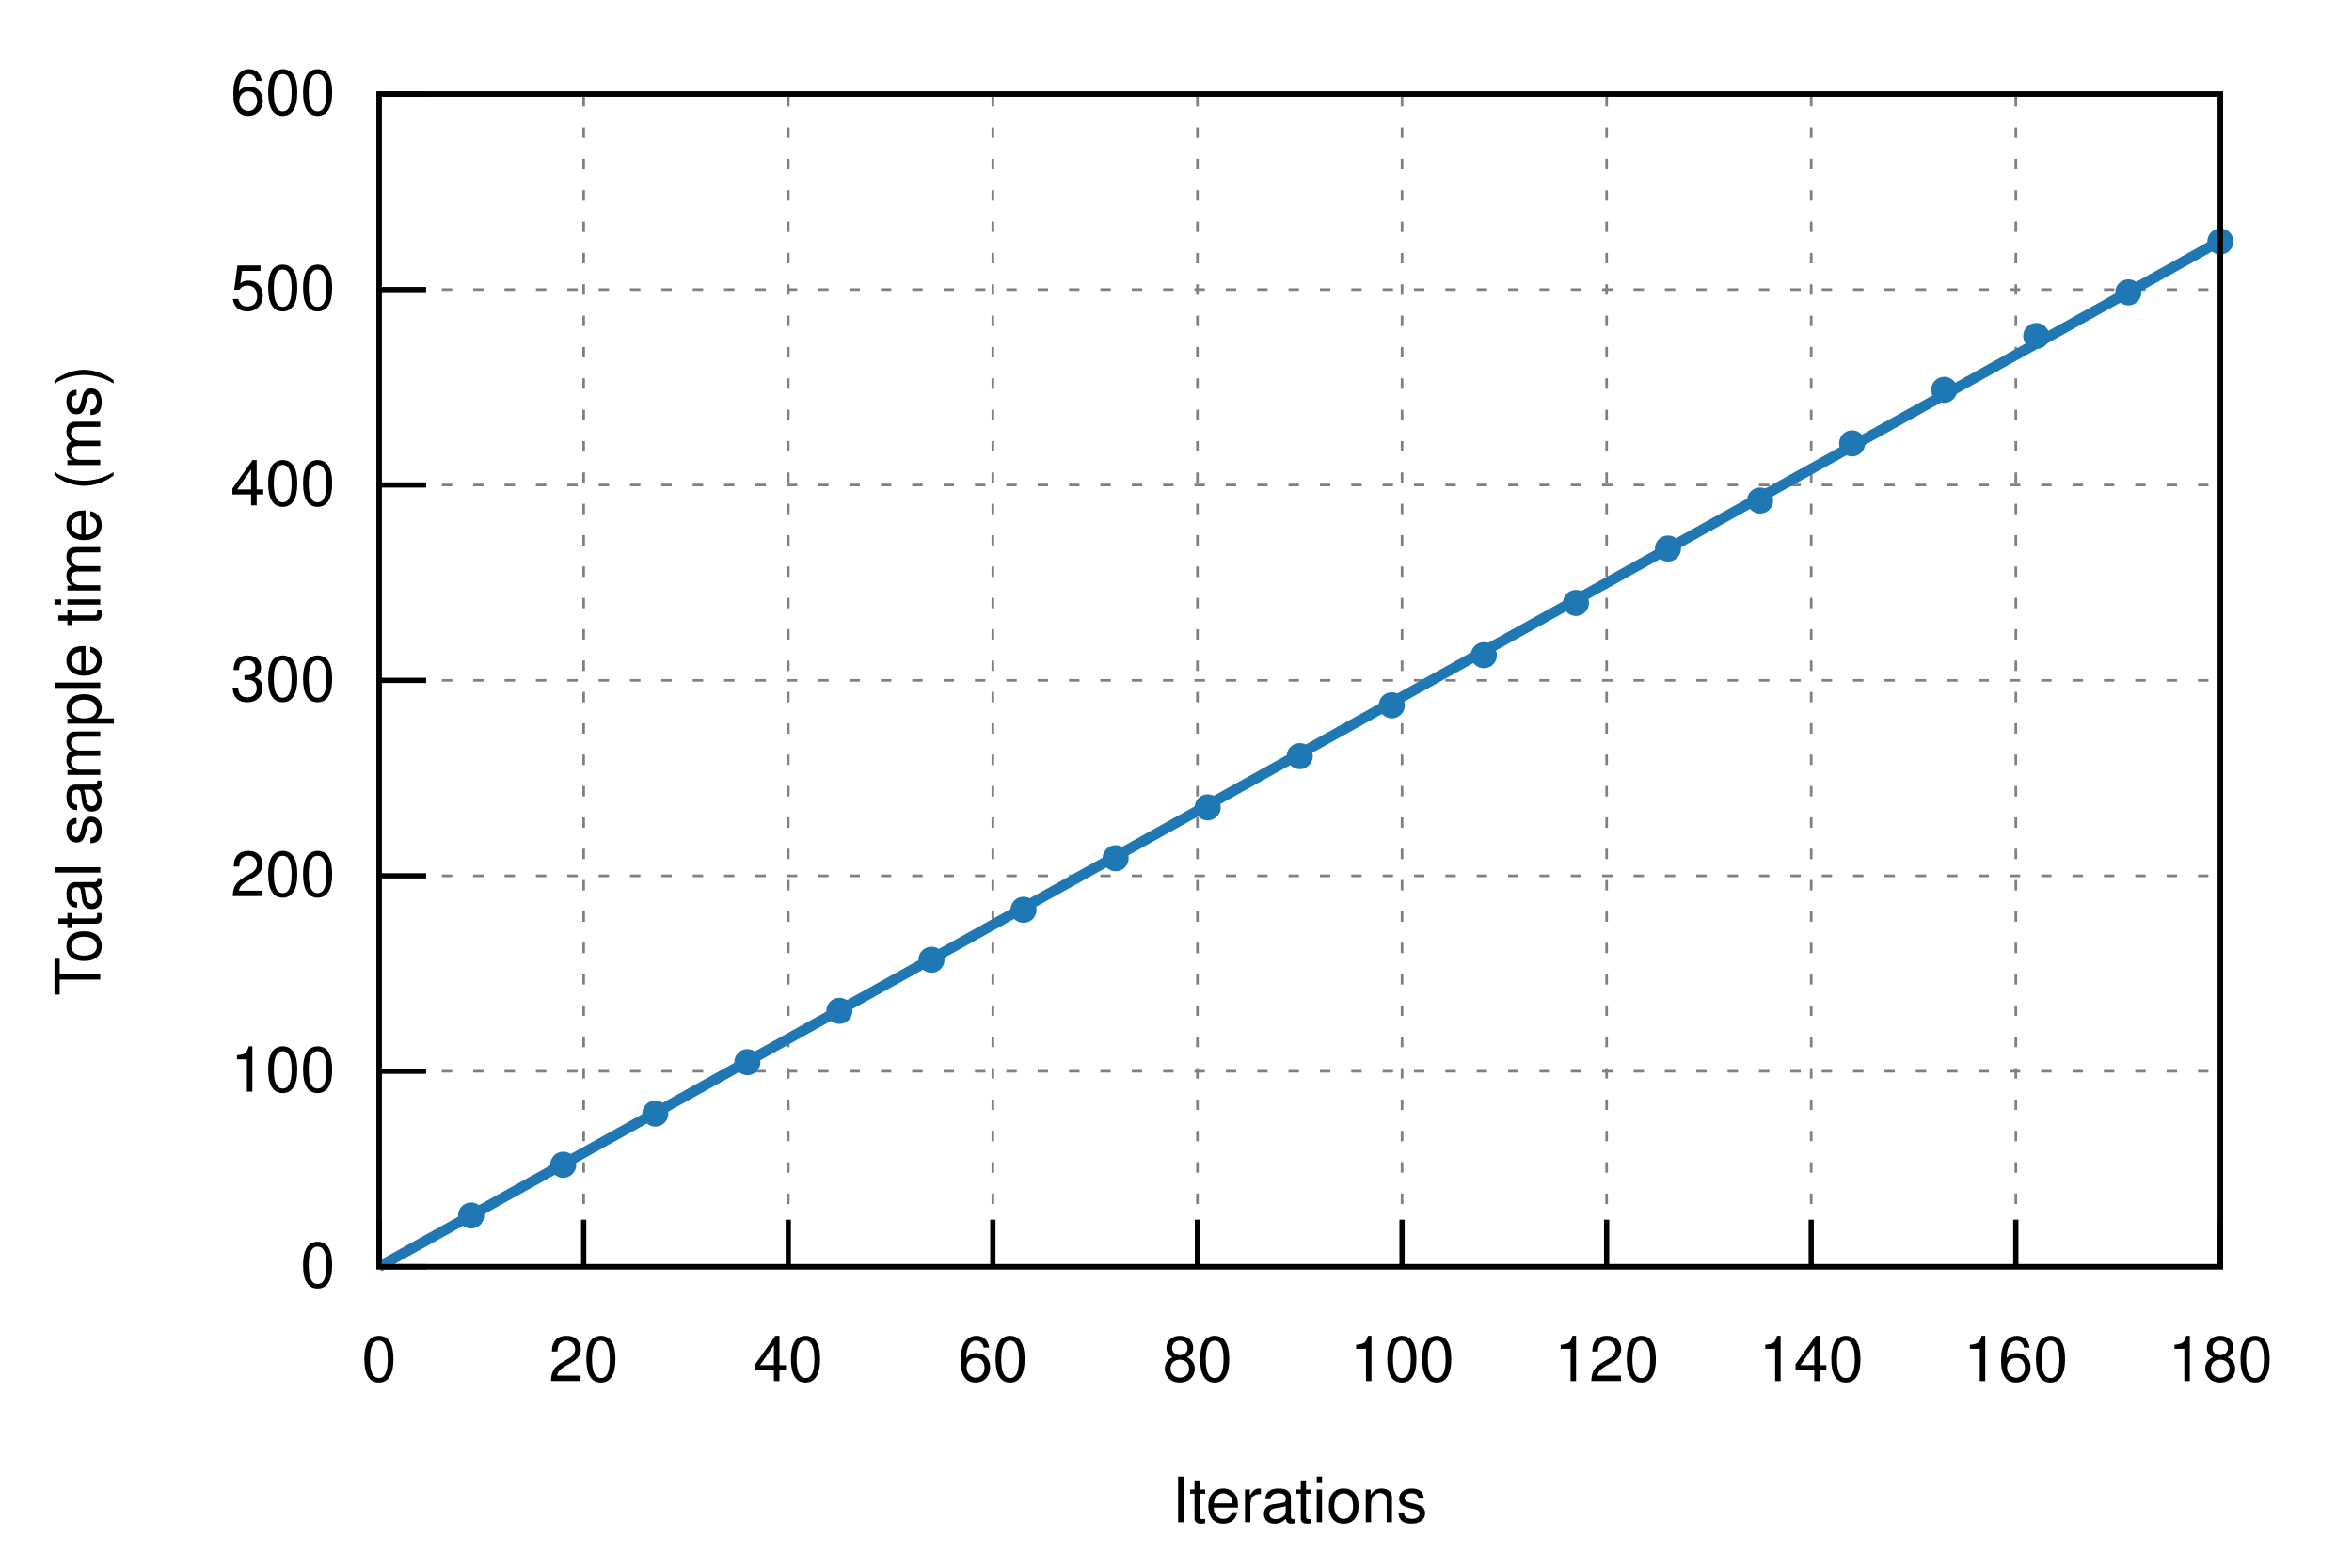
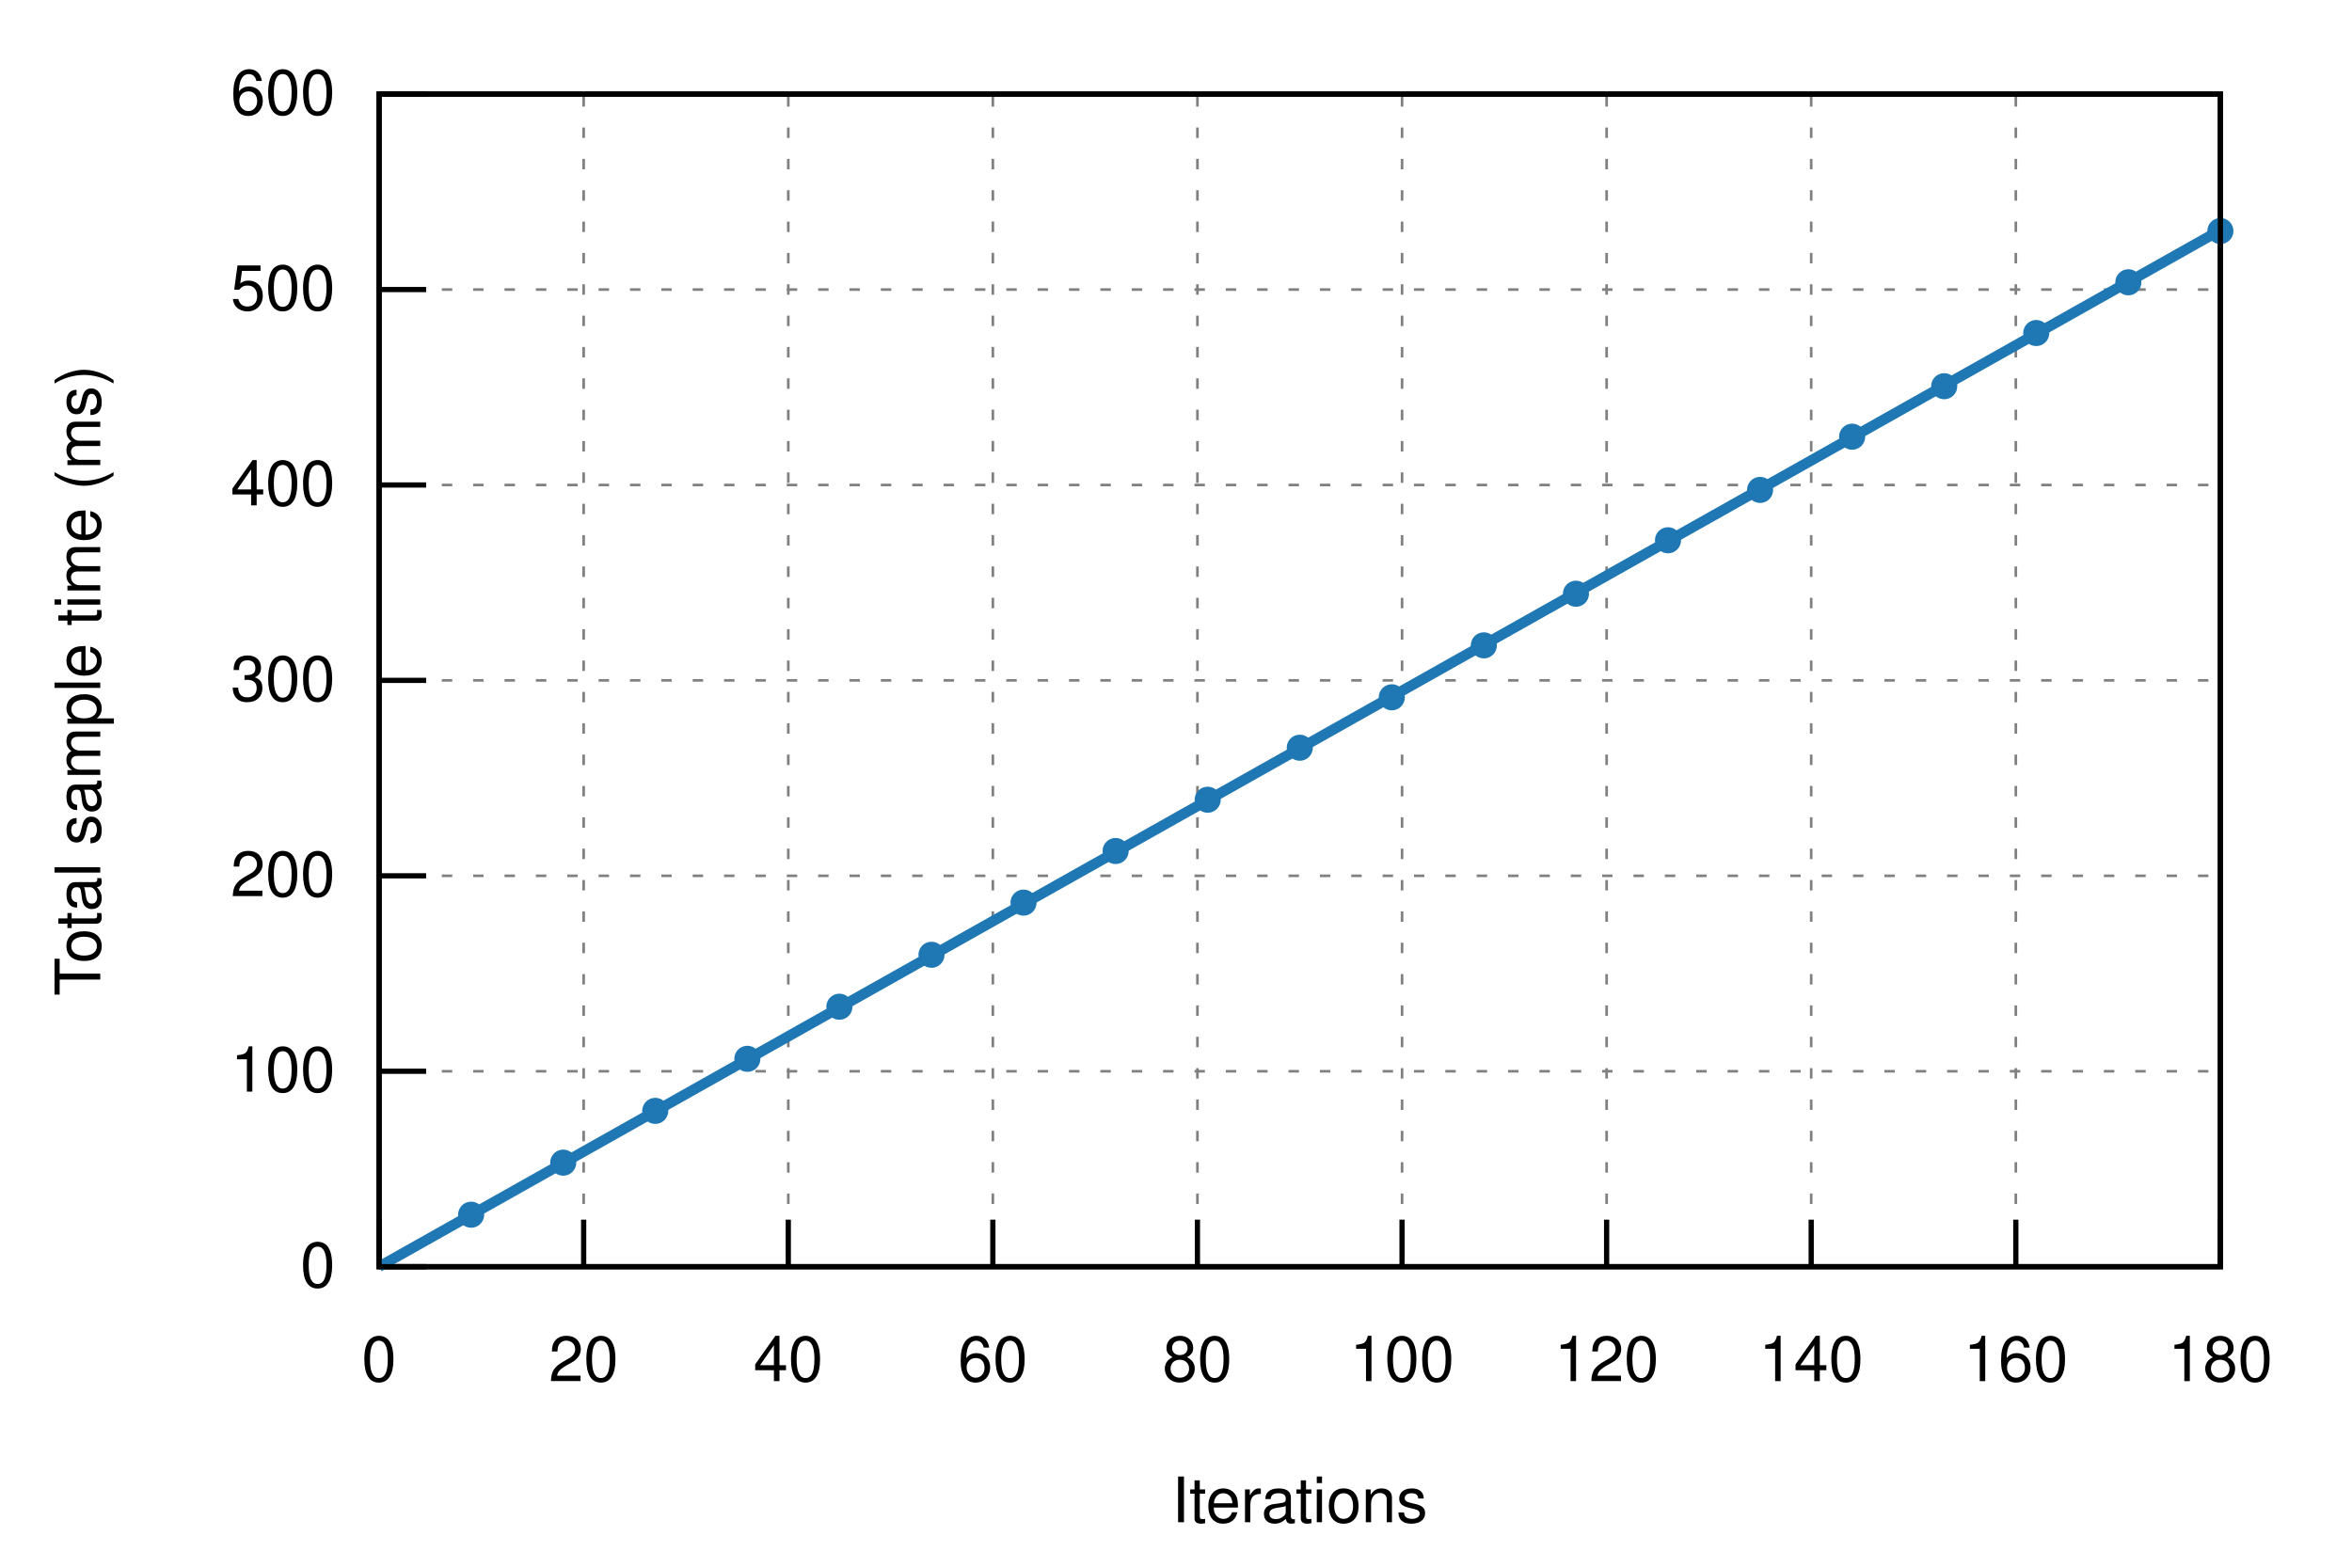
<svg xmlns="http://www.w3.org/2000/svg" xmlns:xlink="http://www.w3.org/1999/xlink" viewBox="0 0 450 300">
  <g id="gnuplot_canvas">
    <rect x="0" y="0" width="450" height="300" fill="none" />
    <defs>
      <circle id="gpDot" r="0.5" stroke-width="0.5" stroke="currentColor" />
      <path id="gpPt0" stroke-width="0.222" stroke="currentColor" d="M-1,0 h2 M0,-1 v2" />
      <path id="gpPt1" stroke-width="0.222" stroke="currentColor" d="M-1,-1 L1,1 M1,-1 L-1,1" />
      <path id="gpPt2" stroke-width="0.222" stroke="currentColor" d="M-1,0 L1,0 M0,-1 L0,1 M-1,-1 L1,1 M-1,1 L1,-1" />
      <rect id="gpPt3" stroke-width="0.222" stroke="currentColor" x="-1" y="-1" width="2" height="2" />
      <rect id="gpPt4" stroke-width="0.222" stroke="currentColor" fill="currentColor" x="-1" y="-1" width="2" height="2" />
      <circle id="gpPt5" stroke-width="0.222" stroke="currentColor" cx="0" cy="0" r="1" />
      <use xlink:href="#gpPt5" id="gpPt6" fill="currentColor" stroke="none" />
      <path id="gpPt7" stroke-width="0.222" stroke="currentColor" d="M0,-1.33 L-1.33,0.67 L1.33,0.67 z" />
      <use xlink:href="#gpPt7" id="gpPt8" fill="currentColor" stroke="none" />
      <use xlink:href="#gpPt7" id="gpPt9" stroke="currentColor" transform="rotate(180)" />
      <use xlink:href="#gpPt9" id="gpPt10" fill="currentColor" stroke="none" />
      <use xlink:href="#gpPt3" id="gpPt11" stroke="currentColor" transform="rotate(45)" />
      <use xlink:href="#gpPt11" id="gpPt12" fill="currentColor" stroke="none" />
      <path id="gpPt13" stroke-width="0.222" stroke="currentColor" d="M0,1.330 L1.265,0.411 L0.782,-1.067 L-0.782,-1.076 L-1.265,0.411 z" />
      <use xlink:href="#gpPt13" id="gpPt14" fill="currentColor" stroke="none" />
      <filter id="textbox" filterUnits="objectBoundingBox" x="0" y="0" height="1" width="1">
        <feFlood flood-color="white" flood-opacity="1" result="bgnd" />
        <feComposite in="SourceGraphic" in2="bgnd" operator="atop" />
      </filter>
      <filter id="greybox" filterUnits="objectBoundingBox" x="0" y="0" height="1" width="1">
        <feFlood flood-color="lightgrey" flood-opacity="1" result="grey" />
        <feComposite in="SourceGraphic" in2="grey" operator="atop" />
      </filter>
    </defs>
    <g fill="none" color="white" stroke="currentColor" stroke-width="1.00" stroke-linecap="butt" stroke-linejoin="miter">
</g>
    <g fill="none" color="black" stroke="currentColor" stroke-width="1.00" stroke-linecap="butt" stroke-linejoin="miter">
</g>
    <g fill="none" color="black" stroke="black" stroke-width="0.50" stroke-linecap="butt" stroke-linejoin="miter">
</g>
    <g fill="none" color="gray" stroke="currentColor" stroke-width="0.50" stroke-linecap="butt" stroke-linejoin="miter">
      <path stroke="gray" stroke-dasharray="2,4" class="gridline" d="M72.53,242.40 L424.82,242.40  " />
    </g>
    <g fill="none" color="gray" stroke="gray" stroke-width="1.00" stroke-linecap="butt" stroke-linejoin="miter">
</g>
    <g fill="none" color="black" stroke="currentColor" stroke-width="1.00" stroke-linecap="butt" stroke-linejoin="miter">
      <path stroke="black" d="M72.53,242.40 L81.53,242.40  " />
      <g transform="translate(64.14,246.30)" stroke="none" fill="black" font-family="Helvetica" font-size="12.00" text-anchor="end">
        <text>
          <tspan font-family="Helvetica"> 0</tspan>
        </text>
      </g>
    </g>
    <g fill="none" color="black" stroke="currentColor" stroke-width="1.00" stroke-linecap="butt" stroke-linejoin="miter">
</g>
    <g fill="none" color="black" stroke="black" stroke-width="0.50" stroke-linecap="butt" stroke-linejoin="miter">
</g>
    <g fill="none" color="gray" stroke="currentColor" stroke-width="0.50" stroke-linecap="butt" stroke-linejoin="miter">
      <path stroke="gray" stroke-dasharray="2,4" class="gridline" d="M72.53,205.00 L424.82,205.00  " />
    </g>
    <g fill="none" color="gray" stroke="gray" stroke-width="1.00" stroke-linecap="butt" stroke-linejoin="miter">
</g>
    <g fill="none" color="black" stroke="currentColor" stroke-width="1.00" stroke-linecap="butt" stroke-linejoin="miter">
      <path stroke="black" d="M72.53,205.00 L81.53,205.00  " />
      <g transform="translate(64.14,208.90)" stroke="none" fill="black" font-family="Helvetica" font-size="12.00" text-anchor="end">
        <text>
          <tspan font-family="Helvetica"> 100</tspan>
        </text>
      </g>
    </g>
    <g fill="none" color="black" stroke="currentColor" stroke-width="1.00" stroke-linecap="butt" stroke-linejoin="miter">
</g>
    <g fill="none" color="black" stroke="black" stroke-width="0.50" stroke-linecap="butt" stroke-linejoin="miter">
</g>
    <g fill="none" color="gray" stroke="currentColor" stroke-width="0.50" stroke-linecap="butt" stroke-linejoin="miter">
      <path stroke="gray" stroke-dasharray="2,4" class="gridline" d="M72.53,167.60 L424.82,167.60  " />
    </g>
    <g fill="none" color="gray" stroke="gray" stroke-width="1.00" stroke-linecap="butt" stroke-linejoin="miter">
</g>
    <g fill="none" color="black" stroke="currentColor" stroke-width="1.00" stroke-linecap="butt" stroke-linejoin="miter">
      <path stroke="black" d="M72.53,167.60 L81.53,167.60  " />
      <g transform="translate(64.14,171.50)" stroke="none" fill="black" font-family="Helvetica" font-size="12.00" text-anchor="end">
        <text>
          <tspan font-family="Helvetica"> 200</tspan>
        </text>
      </g>
    </g>
    <g fill="none" color="black" stroke="currentColor" stroke-width="1.00" stroke-linecap="butt" stroke-linejoin="miter">
</g>
    <g fill="none" color="black" stroke="black" stroke-width="0.50" stroke-linecap="butt" stroke-linejoin="miter">
</g>
    <g fill="none" color="gray" stroke="currentColor" stroke-width="0.50" stroke-linecap="butt" stroke-linejoin="miter">
      <path stroke="gray" stroke-dasharray="2,4" class="gridline" d="M72.53,130.20 L424.82,130.20  " />
    </g>
    <g fill="none" color="gray" stroke="gray" stroke-width="1.00" stroke-linecap="butt" stroke-linejoin="miter">
</g>
    <g fill="none" color="black" stroke="currentColor" stroke-width="1.00" stroke-linecap="butt" stroke-linejoin="miter">
      <path stroke="black" d="M72.53,130.20 L81.53,130.20  " />
      <g transform="translate(64.14,134.10)" stroke="none" fill="black" font-family="Helvetica" font-size="12.00" text-anchor="end">
        <text>
          <tspan font-family="Helvetica"> 300</tspan>
        </text>
      </g>
    </g>
    <g fill="none" color="black" stroke="currentColor" stroke-width="1.00" stroke-linecap="butt" stroke-linejoin="miter">
</g>
    <g fill="none" color="black" stroke="black" stroke-width="0.50" stroke-linecap="butt" stroke-linejoin="miter">
</g>
    <g fill="none" color="gray" stroke="currentColor" stroke-width="0.50" stroke-linecap="butt" stroke-linejoin="miter">
      <path stroke="gray" stroke-dasharray="2,4" class="gridline" d="M72.53,92.81 L424.82,92.81  " />
    </g>
    <g fill="none" color="gray" stroke="gray" stroke-width="1.00" stroke-linecap="butt" stroke-linejoin="miter">
</g>
    <g fill="none" color="black" stroke="currentColor" stroke-width="1.00" stroke-linecap="butt" stroke-linejoin="miter">
      <path stroke="black" d="M72.53,92.81 L81.53,92.81  " />
      <g transform="translate(64.14,96.71)" stroke="none" fill="black" font-family="Helvetica" font-size="12.00" text-anchor="end">
        <text>
          <tspan font-family="Helvetica"> 400</tspan>
        </text>
      </g>
    </g>
    <g fill="none" color="black" stroke="currentColor" stroke-width="1.00" stroke-linecap="butt" stroke-linejoin="miter">
</g>
    <g fill="none" color="black" stroke="black" stroke-width="0.50" stroke-linecap="butt" stroke-linejoin="miter">
</g>
    <g fill="none" color="gray" stroke="currentColor" stroke-width="0.50" stroke-linecap="butt" stroke-linejoin="miter">
      <path stroke="gray" stroke-dasharray="2,4" class="gridline" d="M72.53,55.41 L424.82,55.41  " />
    </g>
    <g fill="none" color="gray" stroke="gray" stroke-width="1.00" stroke-linecap="butt" stroke-linejoin="miter">
</g>
    <g fill="none" color="black" stroke="currentColor" stroke-width="1.00" stroke-linecap="butt" stroke-linejoin="miter">
      <path stroke="black" d="M72.53,55.41 L81.53,55.41  " />
      <g transform="translate(64.14,59.31)" stroke="none" fill="black" font-family="Helvetica" font-size="12.00" text-anchor="end">
        <text>
          <tspan font-family="Helvetica"> 500</tspan>
        </text>
      </g>
    </g>
    <g fill="none" color="black" stroke="currentColor" stroke-width="1.00" stroke-linecap="butt" stroke-linejoin="miter">
</g>
    <g fill="none" color="black" stroke="black" stroke-width="0.50" stroke-linecap="butt" stroke-linejoin="miter">
</g>
    <g fill="none" color="gray" stroke="currentColor" stroke-width="0.50" stroke-linecap="butt" stroke-linejoin="miter">
      <path stroke="gray" stroke-dasharray="2,4" class="gridline" d="M72.53,18.01 L424.82,18.01  " />
    </g>
    <g fill="none" color="gray" stroke="gray" stroke-width="1.00" stroke-linecap="butt" stroke-linejoin="miter">
</g>
    <g fill="none" color="black" stroke="currentColor" stroke-width="1.00" stroke-linecap="butt" stroke-linejoin="miter">
      <path stroke="black" d="M72.53,18.01 L81.53,18.01  " />
      <g transform="translate(64.14,21.91)" stroke="none" fill="black" font-family="Helvetica" font-size="12.00" text-anchor="end">
        <text>
          <tspan font-family="Helvetica"> 600</tspan>
        </text>
      </g>
    </g>
    <g fill="none" color="black" stroke="currentColor" stroke-width="1.00" stroke-linecap="butt" stroke-linejoin="miter">
</g>
    <g fill="none" color="black" stroke="black" stroke-width="0.50" stroke-linecap="butt" stroke-linejoin="miter">
</g>
    <g fill="none" color="gray" stroke="currentColor" stroke-width="0.50" stroke-linecap="butt" stroke-linejoin="miter">
      <path stroke="gray" stroke-dasharray="2,4" class="gridline" d="M72.53,242.40 L72.53,18.01  " />
    </g>
    <g fill="none" color="gray" stroke="gray" stroke-width="1.00" stroke-linecap="butt" stroke-linejoin="miter">
</g>
    <g fill="none" color="black" stroke="currentColor" stroke-width="1.00" stroke-linecap="butt" stroke-linejoin="miter">
      <path stroke="black" d="M72.53,242.40 L72.53,233.40  " />
      <g transform="translate(72.53,264.30)" stroke="none" fill="black" font-family="Helvetica" font-size="12.00" text-anchor="middle">
        <text>
          <tspan font-family="Helvetica"> 0</tspan>
        </text>
      </g>
    </g>
    <g fill="none" color="black" stroke="currentColor" stroke-width="1.00" stroke-linecap="butt" stroke-linejoin="miter">
</g>
    <g fill="none" color="black" stroke="black" stroke-width="0.50" stroke-linecap="butt" stroke-linejoin="miter">
</g>
    <g fill="none" color="gray" stroke="currentColor" stroke-width="0.50" stroke-linecap="butt" stroke-linejoin="miter">
      <path stroke="gray" stroke-dasharray="2,4" class="gridline" d="M111.67,242.40 L111.67,18.01  " />
    </g>
    <g fill="none" color="gray" stroke="gray" stroke-width="1.00" stroke-linecap="butt" stroke-linejoin="miter">
</g>
    <g fill="none" color="black" stroke="currentColor" stroke-width="1.00" stroke-linecap="butt" stroke-linejoin="miter">
      <path stroke="black" d="M111.67,242.40 L111.67,233.40  " />
      <g transform="translate(111.67,264.30)" stroke="none" fill="black" font-family="Helvetica" font-size="12.00" text-anchor="middle">
        <text>
          <tspan font-family="Helvetica"> 20</tspan>
        </text>
      </g>
    </g>
    <g fill="none" color="black" stroke="currentColor" stroke-width="1.00" stroke-linecap="butt" stroke-linejoin="miter">
</g>
    <g fill="none" color="black" stroke="black" stroke-width="0.50" stroke-linecap="butt" stroke-linejoin="miter">
</g>
    <g fill="none" color="gray" stroke="currentColor" stroke-width="0.50" stroke-linecap="butt" stroke-linejoin="miter">
      <path stroke="gray" stroke-dasharray="2,4" class="gridline" d="M150.82,242.40 L150.82,18.01  " />
    </g>
    <g fill="none" color="gray" stroke="gray" stroke-width="1.00" stroke-linecap="butt" stroke-linejoin="miter">
</g>
    <g fill="none" color="black" stroke="currentColor" stroke-width="1.00" stroke-linecap="butt" stroke-linejoin="miter">
      <path stroke="black" d="M150.82,242.40 L150.82,233.40  " />
      <g transform="translate(150.82,264.30)" stroke="none" fill="black" font-family="Helvetica" font-size="12.00" text-anchor="middle">
        <text>
          <tspan font-family="Helvetica"> 40</tspan>
        </text>
      </g>
    </g>
    <g fill="none" color="black" stroke="currentColor" stroke-width="1.00" stroke-linecap="butt" stroke-linejoin="miter">
</g>
    <g fill="none" color="black" stroke="black" stroke-width="0.50" stroke-linecap="butt" stroke-linejoin="miter">
</g>
    <g fill="none" color="gray" stroke="currentColor" stroke-width="0.50" stroke-linecap="butt" stroke-linejoin="miter">
      <path stroke="gray" stroke-dasharray="2,4" class="gridline" d="M189.96,242.40 L189.96,18.01  " />
    </g>
    <g fill="none" color="gray" stroke="gray" stroke-width="1.00" stroke-linecap="butt" stroke-linejoin="miter">
</g>
    <g fill="none" color="black" stroke="currentColor" stroke-width="1.00" stroke-linecap="butt" stroke-linejoin="miter">
      <path stroke="black" d="M189.96,242.40 L189.96,233.40  " />
      <g transform="translate(189.96,264.30)" stroke="none" fill="black" font-family="Helvetica" font-size="12.00" text-anchor="middle">
        <text>
          <tspan font-family="Helvetica"> 60</tspan>
        </text>
      </g>
    </g>
    <g fill="none" color="black" stroke="currentColor" stroke-width="1.00" stroke-linecap="butt" stroke-linejoin="miter">
</g>
    <g fill="none" color="black" stroke="black" stroke-width="0.50" stroke-linecap="butt" stroke-linejoin="miter">
</g>
    <g fill="none" color="gray" stroke="currentColor" stroke-width="0.50" stroke-linecap="butt" stroke-linejoin="miter">
      <path stroke="gray" stroke-dasharray="2,4" class="gridline" d="M229.10,242.40 L229.10,18.01  " />
    </g>
    <g fill="none" color="gray" stroke="gray" stroke-width="1.00" stroke-linecap="butt" stroke-linejoin="miter">
</g>
    <g fill="none" color="black" stroke="currentColor" stroke-width="1.00" stroke-linecap="butt" stroke-linejoin="miter">
      <path stroke="black" d="M229.10,242.40 L229.10,233.40  " />
      <g transform="translate(229.10,264.30)" stroke="none" fill="black" font-family="Helvetica" font-size="12.00" text-anchor="middle">
        <text>
          <tspan font-family="Helvetica"> 80</tspan>
        </text>
      </g>
    </g>
    <g fill="none" color="black" stroke="currentColor" stroke-width="1.00" stroke-linecap="butt" stroke-linejoin="miter">
</g>
    <g fill="none" color="black" stroke="black" stroke-width="0.50" stroke-linecap="butt" stroke-linejoin="miter">
</g>
    <g fill="none" color="gray" stroke="currentColor" stroke-width="0.50" stroke-linecap="butt" stroke-linejoin="miter">
      <path stroke="gray" stroke-dasharray="2,4" class="gridline" d="M268.25,242.40 L268.25,18.01  " />
    </g>
    <g fill="none" color="gray" stroke="gray" stroke-width="1.00" stroke-linecap="butt" stroke-linejoin="miter">
</g>
    <g fill="none" color="black" stroke="currentColor" stroke-width="1.00" stroke-linecap="butt" stroke-linejoin="miter">
      <path stroke="black" d="M268.25,242.40 L268.25,233.40  " />
      <g transform="translate(268.25,264.30)" stroke="none" fill="black" font-family="Helvetica" font-size="12.00" text-anchor="middle">
        <text>
          <tspan font-family="Helvetica"> 100</tspan>
        </text>
      </g>
    </g>
    <g fill="none" color="black" stroke="currentColor" stroke-width="1.00" stroke-linecap="butt" stroke-linejoin="miter">
</g>
    <g fill="none" color="black" stroke="black" stroke-width="0.50" stroke-linecap="butt" stroke-linejoin="miter">
</g>
    <g fill="none" color="gray" stroke="currentColor" stroke-width="0.50" stroke-linecap="butt" stroke-linejoin="miter">
      <path stroke="gray" stroke-dasharray="2,4" class="gridline" d="M307.39,242.40 L307.39,18.01  " />
    </g>
    <g fill="none" color="gray" stroke="gray" stroke-width="1.00" stroke-linecap="butt" stroke-linejoin="miter">
</g>
    <g fill="none" color="black" stroke="currentColor" stroke-width="1.00" stroke-linecap="butt" stroke-linejoin="miter">
      <path stroke="black" d="M307.39,242.40 L307.39,233.40  " />
      <g transform="translate(307.39,264.30)" stroke="none" fill="black" font-family="Helvetica" font-size="12.00" text-anchor="middle">
        <text>
          <tspan font-family="Helvetica"> 120</tspan>
        </text>
      </g>
    </g>
    <g fill="none" color="black" stroke="currentColor" stroke-width="1.00" stroke-linecap="butt" stroke-linejoin="miter">
</g>
    <g fill="none" color="black" stroke="black" stroke-width="0.50" stroke-linecap="butt" stroke-linejoin="miter">
</g>
    <g fill="none" color="gray" stroke="currentColor" stroke-width="0.50" stroke-linecap="butt" stroke-linejoin="miter">
      <path stroke="gray" stroke-dasharray="2,4" class="gridline" d="M346.53,242.40 L346.53,18.01  " />
    </g>
    <g fill="none" color="gray" stroke="gray" stroke-width="1.00" stroke-linecap="butt" stroke-linejoin="miter">
</g>
    <g fill="none" color="black" stroke="currentColor" stroke-width="1.00" stroke-linecap="butt" stroke-linejoin="miter">
      <path stroke="black" d="M346.53,242.40 L346.53,233.40  " />
      <g transform="translate(346.53,264.30)" stroke="none" fill="black" font-family="Helvetica" font-size="12.00" text-anchor="middle">
        <text>
          <tspan font-family="Helvetica"> 140</tspan>
        </text>
      </g>
    </g>
    <g fill="none" color="black" stroke="currentColor" stroke-width="1.00" stroke-linecap="butt" stroke-linejoin="miter">
</g>
    <g fill="none" color="black" stroke="black" stroke-width="0.50" stroke-linecap="butt" stroke-linejoin="miter">
</g>
    <g fill="none" color="gray" stroke="currentColor" stroke-width="0.50" stroke-linecap="butt" stroke-linejoin="miter">
      <path stroke="gray" stroke-dasharray="2,4" class="gridline" d="M385.68,242.40 L385.68,18.01  " />
    </g>
    <g fill="none" color="gray" stroke="gray" stroke-width="1.00" stroke-linecap="butt" stroke-linejoin="miter">
</g>
    <g fill="none" color="black" stroke="currentColor" stroke-width="1.00" stroke-linecap="butt" stroke-linejoin="miter">
      <path stroke="black" d="M385.68,242.40 L385.68,233.40  " />
      <g transform="translate(385.68,264.30)" stroke="none" fill="black" font-family="Helvetica" font-size="12.00" text-anchor="middle">
        <text>
          <tspan font-family="Helvetica"> 160</tspan>
        </text>
      </g>
    </g>
    <g fill="none" color="black" stroke="currentColor" stroke-width="1.00" stroke-linecap="butt" stroke-linejoin="miter">
</g>
    <g fill="none" color="black" stroke="black" stroke-width="0.50" stroke-linecap="butt" stroke-linejoin="miter">
</g>
    <g fill="none" color="gray" stroke="currentColor" stroke-width="0.50" stroke-linecap="butt" stroke-linejoin="miter">
      <path stroke="gray" stroke-dasharray="2,4" class="gridline" d="M424.82,242.40 L424.82,18.01  " />
    </g>
    <g fill="none" color="gray" stroke="gray" stroke-width="1.00" stroke-linecap="butt" stroke-linejoin="miter">
</g>
    <g fill="none" color="black" stroke="currentColor" stroke-width="1.00" stroke-linecap="butt" stroke-linejoin="miter">
      <path stroke="black" d="M424.82,242.40 L424.82,233.40  " />
      <g transform="translate(424.82,264.30)" stroke="none" fill="black" font-family="Helvetica" font-size="12.00" text-anchor="middle">
        <text>
          <tspan font-family="Helvetica"> 180</tspan>
        </text>
      </g>
    </g>
    <g fill="none" color="black" stroke="currentColor" stroke-width="1.00" stroke-linecap="butt" stroke-linejoin="miter">
</g>
    <g fill="none" color="black" stroke="currentColor" stroke-width="1.00" stroke-linecap="butt" stroke-linejoin="miter">
      <path stroke="black" d="M72.53,18.01 L72.53,242.40 L424.82,242.40 L424.82,18.01 L72.53,18.01 Z  " />
    </g>
    <g fill="none" color="black" stroke="currentColor" stroke-width="1.00" stroke-linecap="butt" stroke-linejoin="miter">
      <g transform="translate(19.18,130.21) rotate(270)" stroke="none" fill="black" font-family="Helvetica" font-size="12.00" text-anchor="middle">
        <text>
          <tspan font-family="Helvetica">Total sample time (ms)</tspan>
        </text>
      </g>
    </g>
    <g fill="none" color="black" stroke="currentColor" stroke-width="1.00" stroke-linecap="butt" stroke-linejoin="miter">
      <g transform="translate(248.67,291.30)" stroke="none" fill="black" font-family="Helvetica" font-size="12.00" text-anchor="middle">
        <text>
          <tspan font-family="Helvetica">Iterations</tspan>
        </text>
      </g>
    </g>
    <g fill="none" color="black" stroke="currentColor" stroke-width="1.00" stroke-linecap="butt" stroke-linejoin="miter">
</g>
    <g id="gnuplot_plot_1">
      <g fill="none" color="black" stroke="currentColor" stroke-width="1.00" stroke-linecap="butt" stroke-linejoin="miter">
-         <use xlink:href="#gpPt6" transform="translate(90.14,232.60) scale(2.25)" color="rgb( 31, 120, 180)" />
-         <use xlink:href="#gpPt6" transform="translate(107.76,222.89) scale(2.25)" color="rgb( 31, 120, 180)" />
-         <use xlink:href="#gpPt6" transform="translate(125.37,213.10) scale(2.25)" color="rgb( 31, 120, 180)" />
-         <use xlink:href="#gpPt6" transform="translate(142.99,203.26) scale(2.25)" color="rgb( 31, 120, 180)" />
-         <use xlink:href="#gpPt6" transform="translate(160.60,193.44) scale(2.25)" color="rgb( 31, 120, 180)" />
-         <use xlink:href="#gpPt6" transform="translate(178.22,183.66) scale(2.25)" color="rgb( 31, 120, 180)" />
-         <use xlink:href="#gpPt6" transform="translate(195.83,174.10) scale(2.25)" color="rgb( 31, 120, 180)" />
-         <use xlink:href="#gpPt6" transform="translate(213.45,164.23) scale(2.25)" color="rgb( 31, 120, 180)" />
-         <use xlink:href="#gpPt6" transform="translate(231.06,154.50) scale(2.25)" color="rgb( 31, 120, 180)" />
-         <use xlink:href="#gpPt6" transform="translate(248.68,144.70) scale(2.25)" color="rgb( 31, 120, 180)" />
-         <use xlink:href="#gpPt6" transform="translate(266.29,134.97) scale(2.25)" color="rgb( 31, 120, 180)" />
-         <use xlink:href="#gpPt6" transform="translate(283.90,125.38) scale(2.25)" color="rgb( 31, 120, 180)" />
-         <use xlink:href="#gpPt6" transform="translate(301.52,115.38) scale(2.25)" color="rgb( 31, 120, 180)" />
-         <use xlink:href="#gpPt6" transform="translate(319.13,104.97) scale(2.25)" color="rgb( 31, 120, 180)" />
-         <use xlink:href="#gpPt6" transform="translate(336.75,95.79) scale(2.25)" color="rgb( 31, 120, 180)" />
-         <use xlink:href="#gpPt6" transform="translate(354.36,84.84) scale(2.25)" color="rgb( 31, 120, 180)" />
-         <use xlink:href="#gpPt6" transform="translate(371.98,74.60) scale(2.25)" color="rgb( 31, 120, 180)" />
-         <use xlink:href="#gpPt6" transform="translate(389.59,64.30) scale(2.25)" color="rgb( 31, 120, 180)" />
-         <use xlink:href="#gpPt6" transform="translate(407.21,55.95) scale(2.25)" color="rgb( 31, 120, 180)" />
-         <use xlink:href="#gpPt6" transform="translate(424.82,46.21) scale(2.25)" color="rgb( 31, 120, 180)" />
+         <use xlink:href="#gpPt6" transform="translate(90.14,232.45) scale(2.25)" color="rgb( 31, 120, 180)" />
+         <use xlink:href="#gpPt6" transform="translate(107.76,222.49) scale(2.25)" color="rgb( 31, 120, 180)" />
+         <use xlink:href="#gpPt6" transform="translate(125.37,212.58) scale(2.25)" color="rgb( 31, 120, 180)" />
+         <use xlink:href="#gpPt6" transform="translate(142.99,202.62) scale(2.25)" color="rgb( 31, 120, 180)" />
+         <use xlink:href="#gpPt6" transform="translate(160.60,192.65) scale(2.25)" color="rgb( 31, 120, 180)" />
+         <use xlink:href="#gpPt6" transform="translate(178.22,182.71) scale(2.25)" color="rgb( 31, 120, 180)" />
+         <use xlink:href="#gpPt6" transform="translate(195.83,172.73) scale(2.25)" color="rgb( 31, 120, 180)" />
+         <use xlink:href="#gpPt6" transform="translate(213.45,162.85) scale(2.25)" color="rgb( 31, 120, 180)" />
+         <use xlink:href="#gpPt6" transform="translate(231.06,153.04) scale(2.25)" color="rgb( 31, 120, 180)" />
+         <use xlink:href="#gpPt6" transform="translate(248.68,143.09) scale(2.25)" color="rgb( 31, 120, 180)" />
+         <use xlink:href="#gpPt6" transform="translate(266.29,133.44) scale(2.25)" color="rgb( 31, 120, 180)" />
+         <use xlink:href="#gpPt6" transform="translate(283.90,123.50) scale(2.25)" color="rgb( 31, 120, 180)" />
+         <use xlink:href="#gpPt6" transform="translate(301.52,113.62) scale(2.25)" color="rgb( 31, 120, 180)" />
+         <use xlink:href="#gpPt6" transform="translate(319.13,103.39) scale(2.25)" color="rgb( 31, 120, 180)" />
+         <use xlink:href="#gpPt6" transform="translate(336.75,93.75) scale(2.25)" color="rgb( 31, 120, 180)" />
+         <use xlink:href="#gpPt6" transform="translate(354.36,83.57) scale(2.25)" color="rgb( 31, 120, 180)" />
+         <use xlink:href="#gpPt6" transform="translate(371.98,73.91) scale(2.25)" color="rgb( 31, 120, 180)" />
+         <use xlink:href="#gpPt6" transform="translate(389.59,63.73) scale(2.25)" color="rgb( 31, 120, 180)" />
+         <use xlink:href="#gpPt6" transform="translate(407.21,54.02) scale(2.25)" color="rgb( 31, 120, 180)" />
+         <use xlink:href="#gpPt6" transform="translate(424.82,44.21) scale(2.25)" color="rgb( 31, 120, 180)" />
      </g>
    </g>
    <g id="gnuplot_plot_2">
      <g fill="none" color="white" stroke="rgb( 31, 120, 180)" stroke-width="2.00" stroke-linecap="butt" stroke-linejoin="miter">
</g>
      <g fill="none" color="black" stroke="currentColor" stroke-width="2.00" stroke-linecap="butt" stroke-linejoin="miter">
-         <path stroke="rgb( 31, 120, 180)" d="M72.53,242.40 L424.82,46.11  " />
+         <path stroke="rgb( 31, 120, 180)" d="M72.53,242.40 L424.82,44.03  " />
      </g>
    </g>
    <g id="gnuplot_plot_3">
      <g fill="none" color="white" stroke="rgb( 31, 120, 180)" stroke-width="1.00" stroke-linecap="butt" stroke-linejoin="miter">
</g>
      <g fill="none" color="black" stroke="currentColor" stroke-width="1.00" stroke-linecap="butt" stroke-linejoin="miter">
        <g stroke="none" shape-rendering="crispEdges">
          <polygon fill="rgb( 31, 120, 180)" fill-opacity="0.25" points="72.53,242.40 72.53,242.40 72.53,242.40 " />
-           <polygon fill="rgb( 31, 120, 180)" fill-opacity="0.25" points="72.53,242.40 424.82,46.64 424.82,45.63 " />
+           <polygon fill="rgb( 31, 120, 180)" fill-opacity="0.25" points="72.53,242.40 424.82,44.12 424.82,43.90 " />
        </g>
      </g>
    </g>
    <g fill="none" color="white" stroke="rgb( 31, 120, 180)" stroke-width="2.00" stroke-linecap="butt" stroke-linejoin="miter">
</g>
    <g fill="none" color="black" stroke="currentColor" stroke-width="2.00" stroke-linecap="butt" stroke-linejoin="miter">
</g>
    <g fill="none" color="black" stroke="black" stroke-width="1.00" stroke-linecap="butt" stroke-linejoin="miter">
</g>
    <g fill="none" color="black" stroke="currentColor" stroke-width="1.00" stroke-linecap="butt" stroke-linejoin="miter">
      <path stroke="black" d="M72.53,18.01 L72.53,242.40 L424.82,242.40 L424.82,18.01 L72.53,18.01 Z  " />
    </g>
    <g fill="none" color="black" stroke="currentColor" stroke-width="1.00" stroke-linecap="butt" stroke-linejoin="miter">
</g>
  </g>
</svg>
